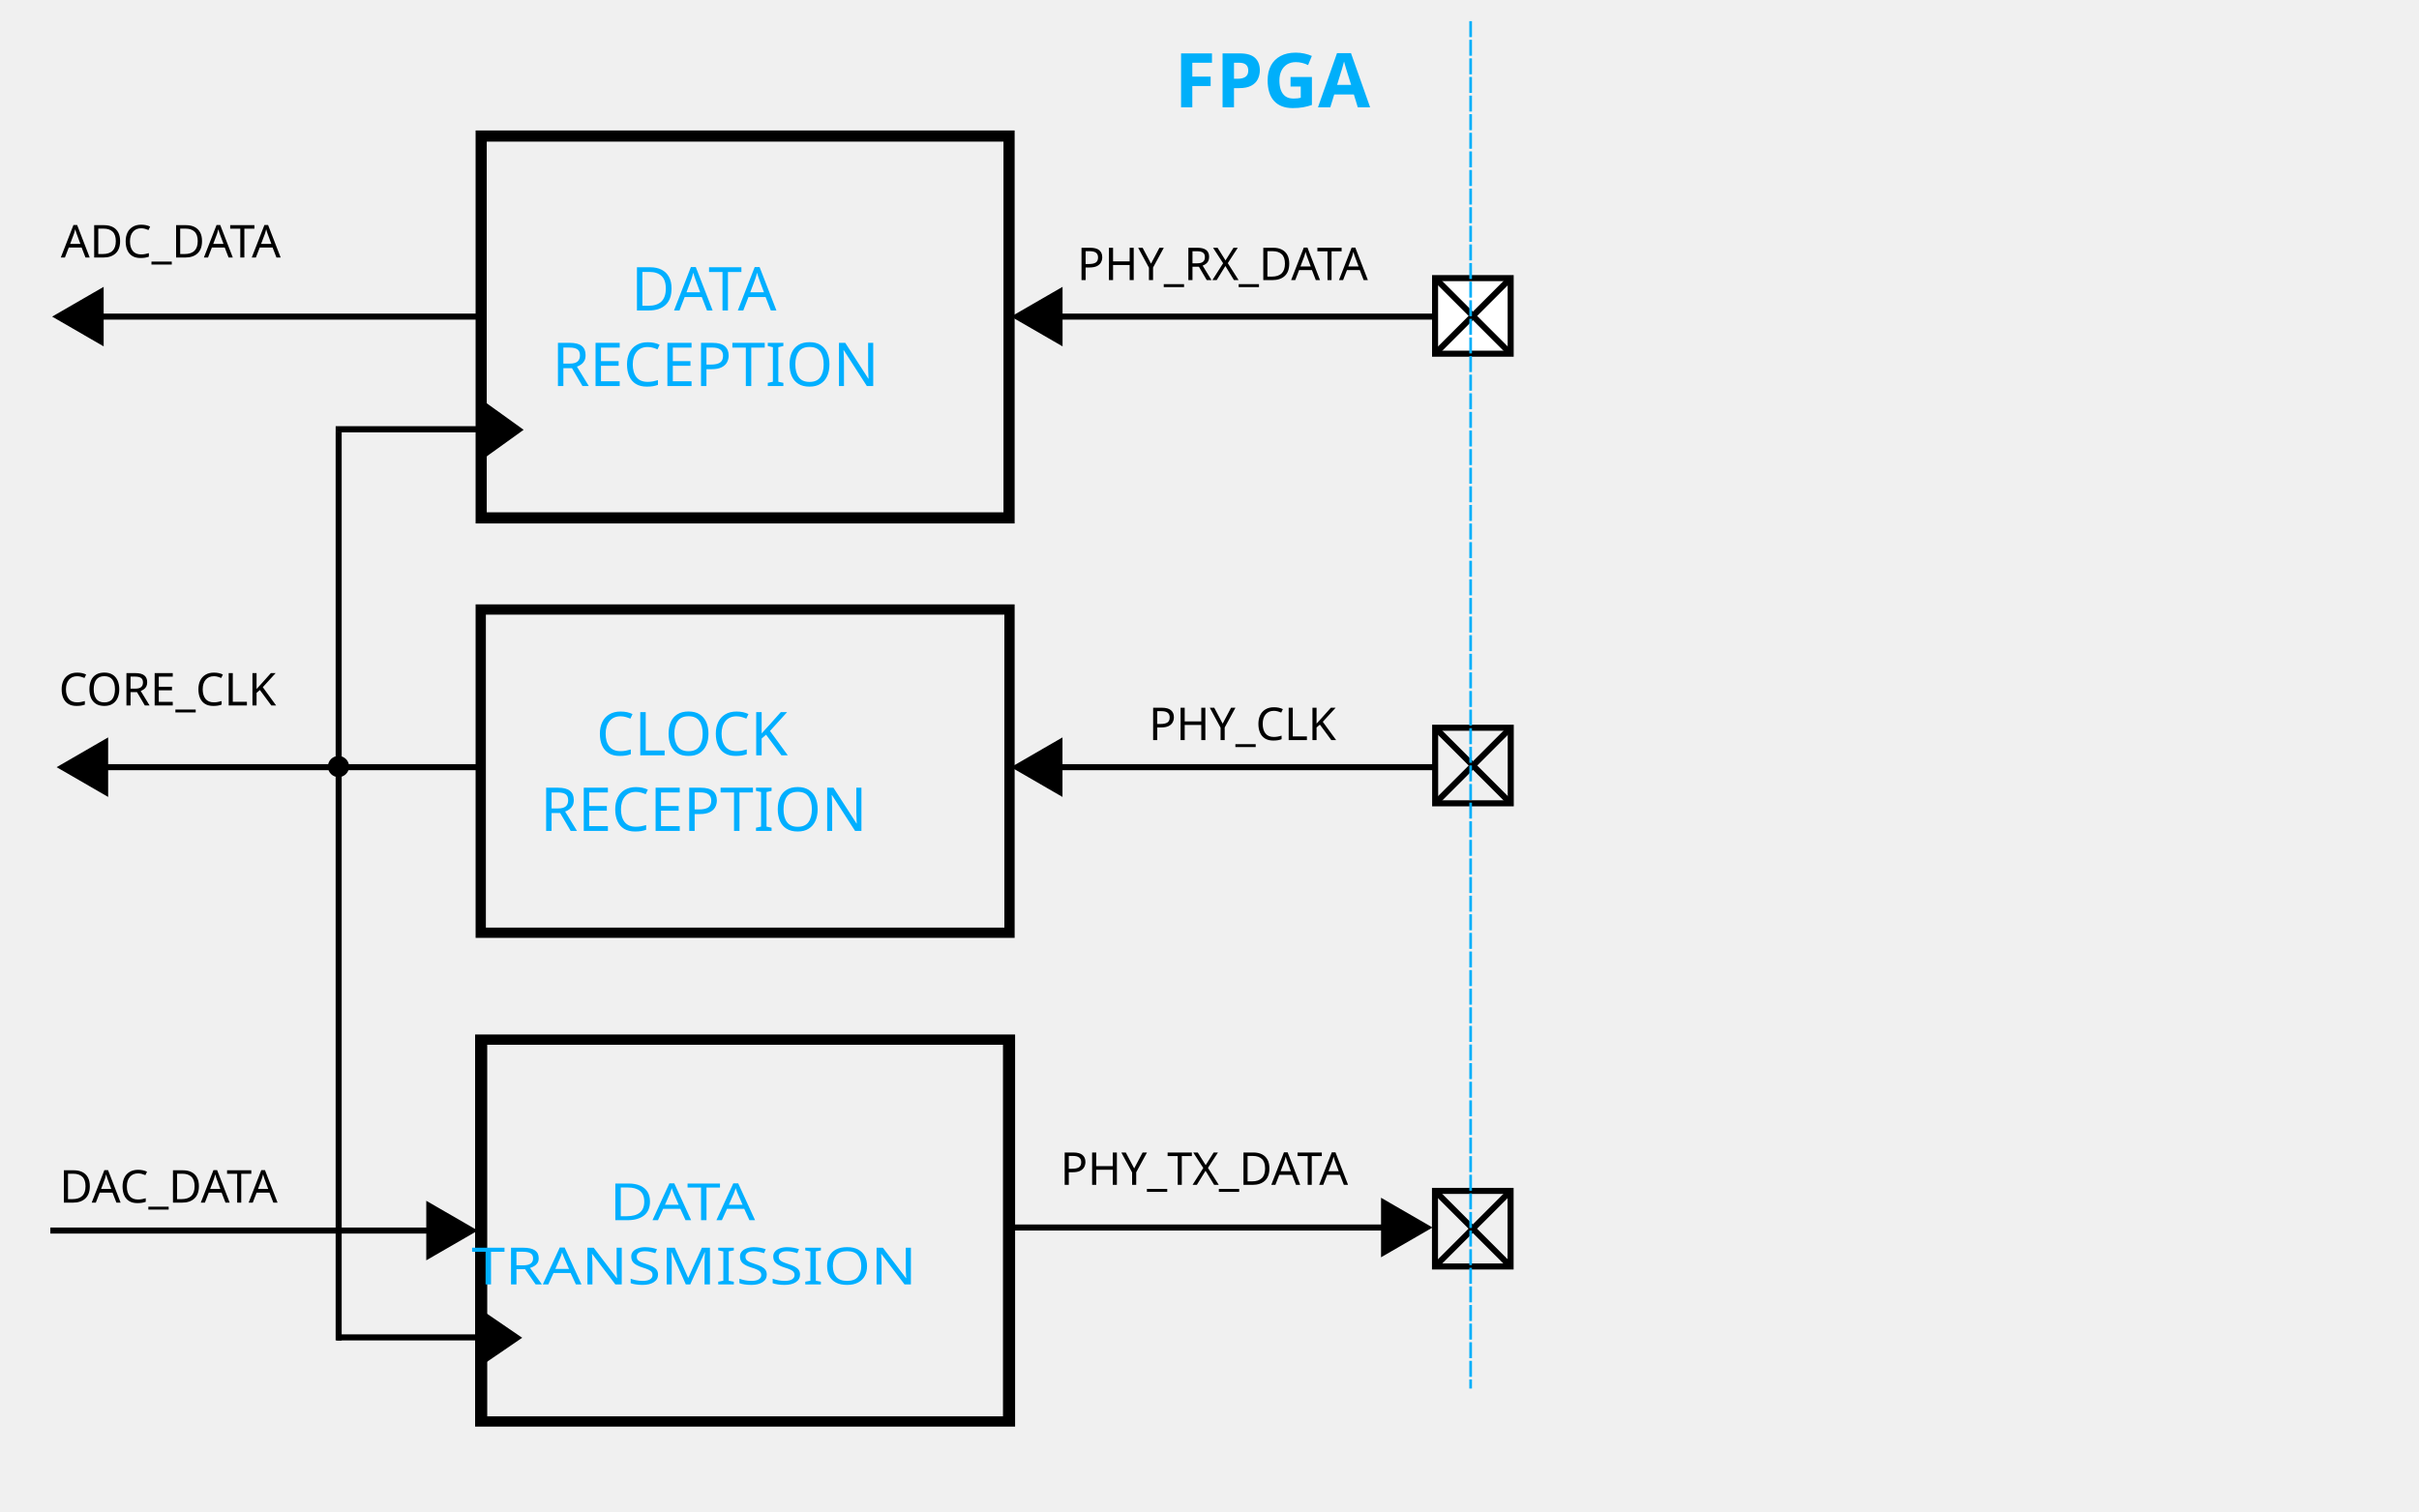
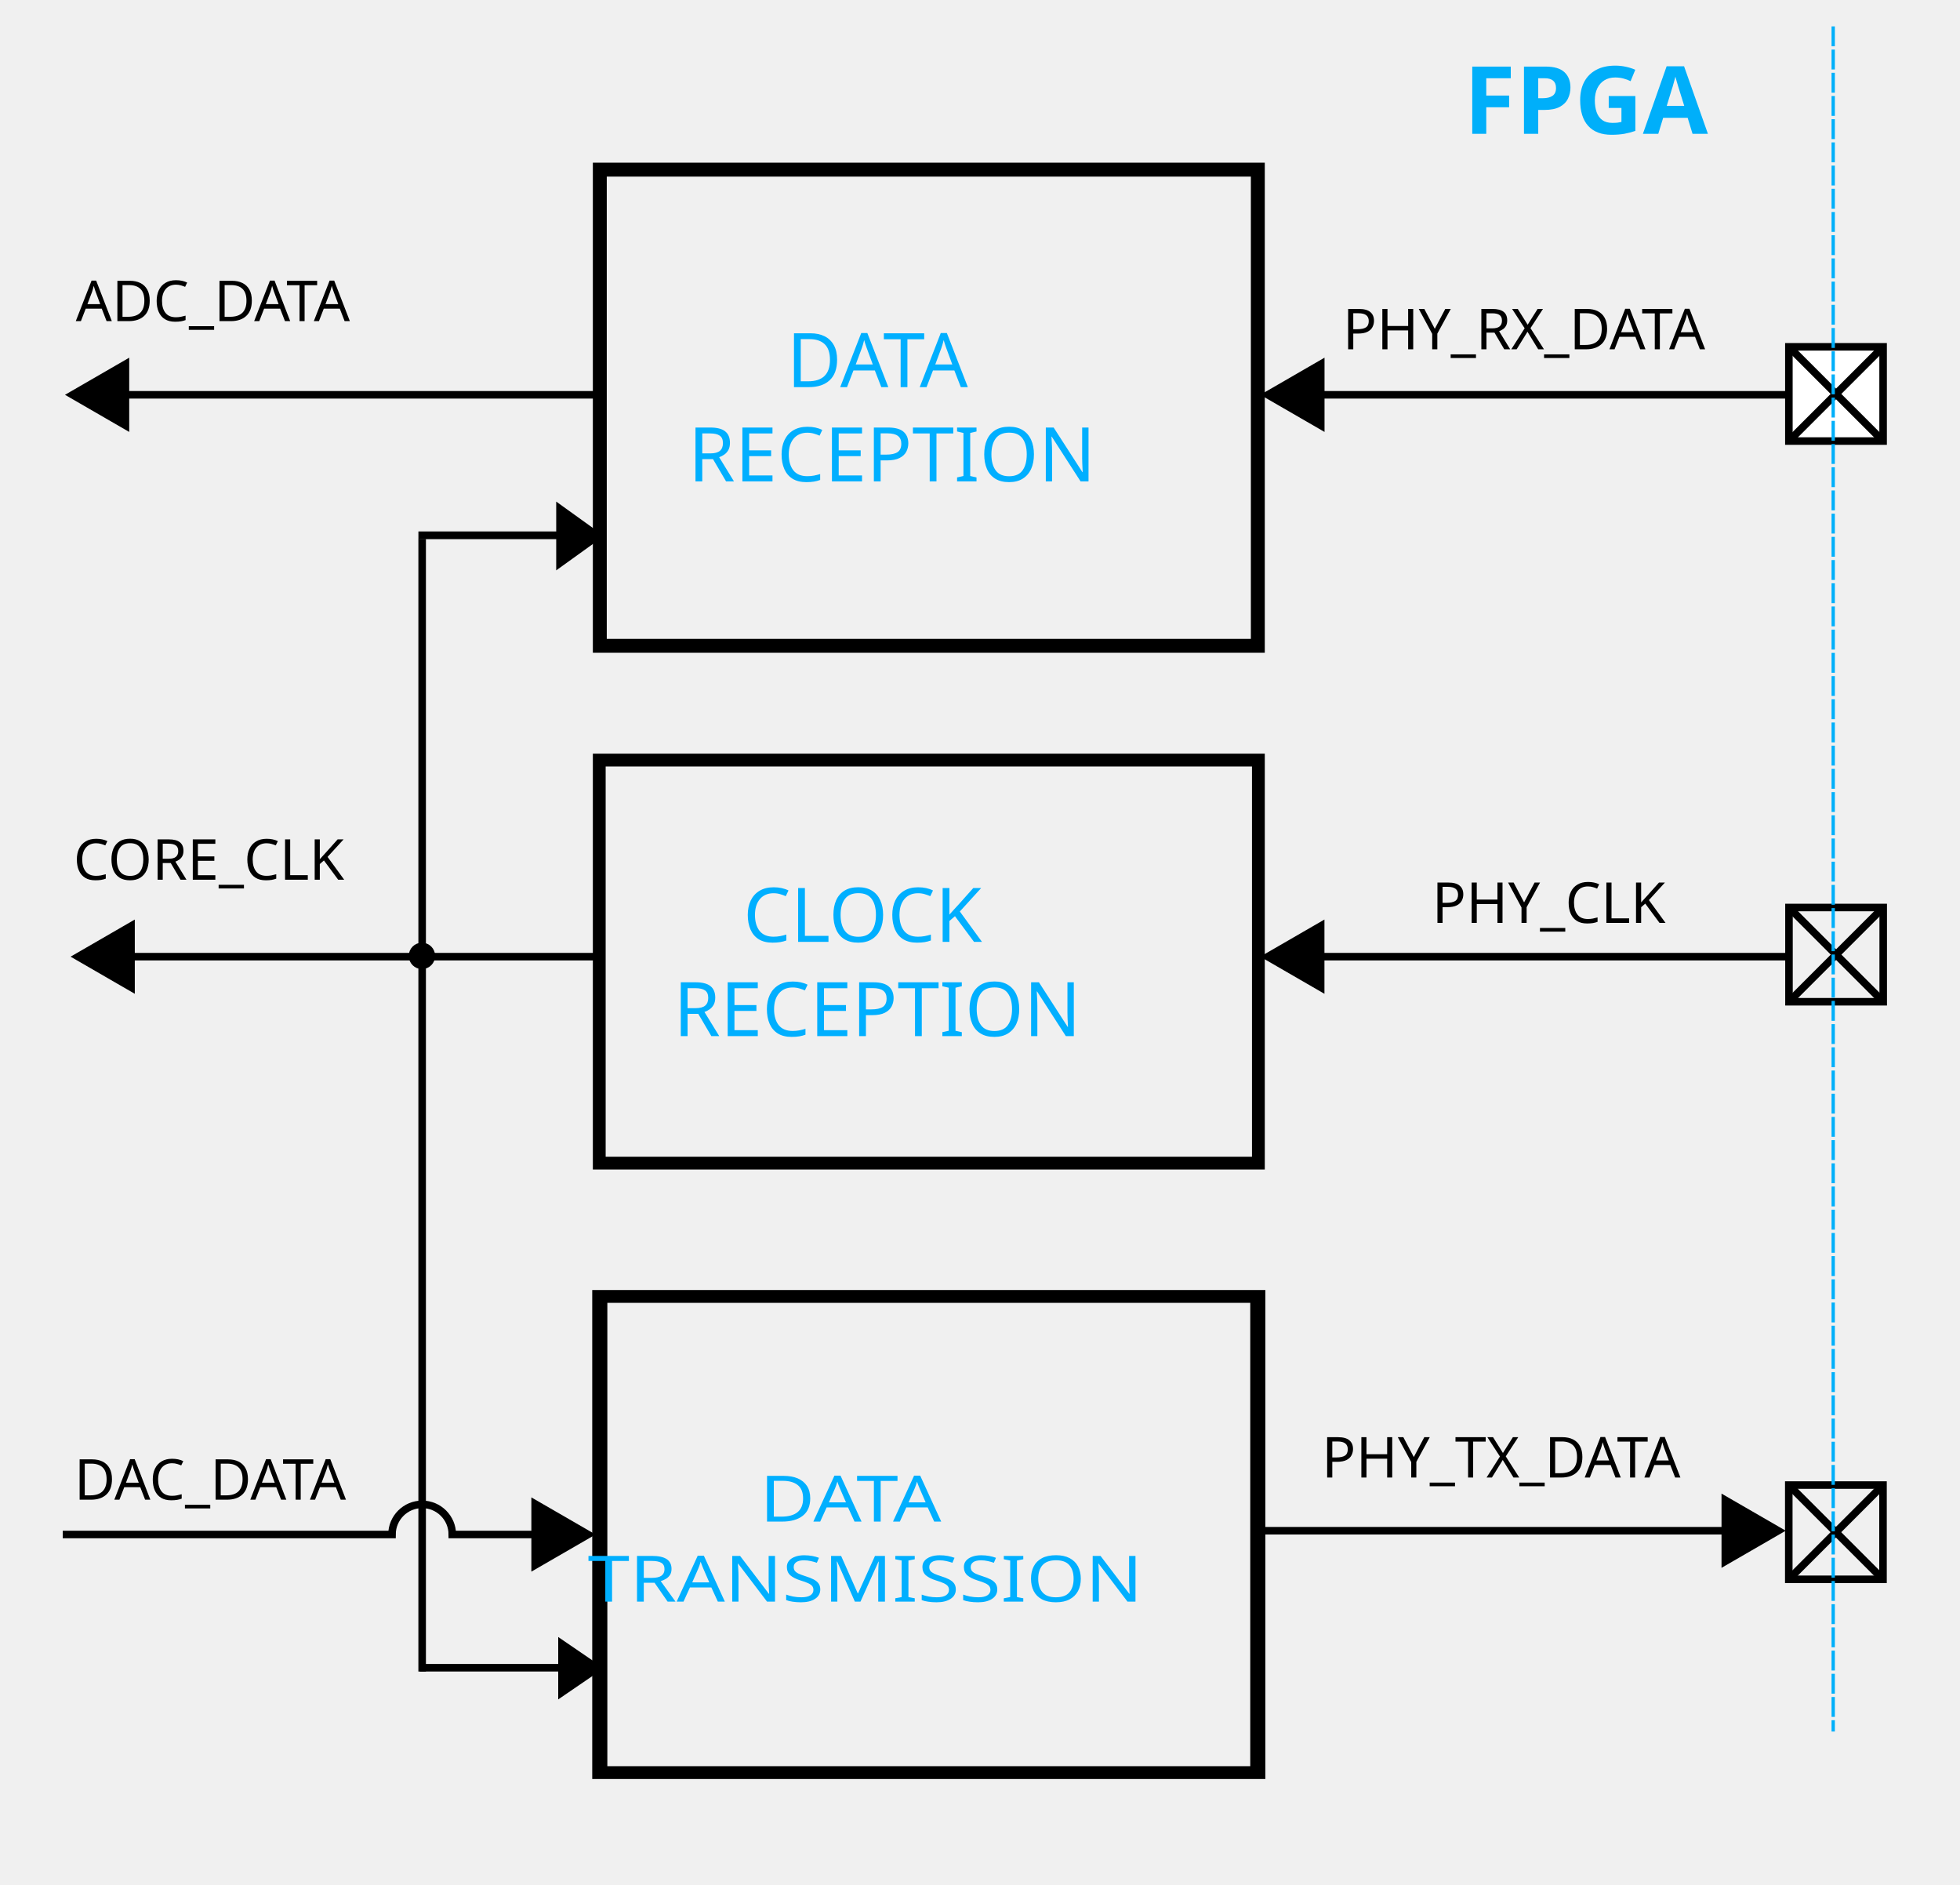
- <svg xmlns="http://www.w3.org/2000/svg" width="800" height="500" viewBox="0 0 800 500" id="svg2" version="1.1">
+ <svg xmlns="http://www.w3.org/2000/svg" width="520" height="500" viewBox="0 0 520 500" id="svg2" version="1.1">
  <defs id="defs4">
    <marker orient="auto" refY="0" refX="0" id="TriangleInL" style="overflow:visible">
      <path id="path4407" d="m 5.77,0 -8.65,5 0,-10 8.65,5 z" style="fill:#000000;fill-opacity:1;fill-rule:evenodd;stroke:#000000;stroke-width:1pt;stroke-opacity:1" transform="scale(-0.8,-0.8)" />
    </marker>
    <marker orient="auto" refY="0" refX="0" id="marker4550" style="overflow:visible">
      <path id="path4552" style="fill:#000000;fill-opacity:1;fill-rule:evenodd;stroke:#000000;stroke-width:0.625;stroke-linejoin:round;stroke-opacity:1" d="M 8.719,4.034 -2.207,0.016 8.719,-4.002 c -1.745,2.372 -1.735,5.617 -6e-7,8.035 z" transform="matrix(1.1,0,0,1.1,1.1,0)" />
    </marker>
    <marker orient="auto" refY="0" refX="0" id="Arrow2Lstart" style="overflow:visible">
      <path id="path4292" style="fill:#000000;fill-opacity:1;fill-rule:evenodd;stroke:#000000;stroke-width:0.625;stroke-linejoin:round;stroke-opacity:1" d="M 8.719,4.034 -2.207,0.016 8.719,-4.002 c -1.745,2.372 -1.735,5.617 -6e-7,8.035 z" transform="matrix(1.1,0,0,1.1,1.1,0)" />
    </marker>
    <marker orient="auto" refY="0" refX="0" id="TriangleInL-9" style="overflow:visible">
      <path id="path4407-0" d="m 5.77,0 -8.65,5 0,-10 8.65,5 z" style="fill:#000000;fill-opacity:1;fill-rule:evenodd;stroke:#000000;stroke-width:1pt;stroke-opacity:1" transform="scale(-0.8,-0.8)" />
    </marker>
    <marker orient="auto" refY="0" refX="0" id="TriangleInL-9-2" style="overflow:visible">
      <path id="path4407-0-7" d="m 5.77,0 -8.65,5 0,-10 8.65,5 z" style="fill:#000000;fill-opacity:1;fill-rule:evenodd;stroke:#000000;stroke-width:1pt;stroke-opacity:1" transform="scale(-0.8,-0.8)" />
    </marker>
    <marker orient="auto" refY="0" refX="0" id="TriangleInL-9-2-6" style="overflow:visible">
      <path id="path4407-0-7-8" d="m 5.77,0 -8.65,5 0,-10 8.65,5 z" style="fill:#000000;fill-opacity:1;fill-rule:evenodd;stroke:#000000;stroke-width:1pt;stroke-opacity:1" transform="scale(-0.8,-0.8)" />
    </marker>
    <marker orient="auto" refY="0" refX="0" id="TriangleInL-9-2-6-2" style="overflow:visible">
      <path id="path4407-0-7-8-2" d="m 5.77,0 -8.65,5 0,-10 8.65,5 z" style="fill:#000000;fill-opacity:1;fill-rule:evenodd;stroke:#000000;stroke-width:1pt;stroke-opacity:1" transform="scale(-0.8,-0.8)" />
    </marker>
    <marker orient="auto" refY="0" refX="0" id="TriangleInL-9-2-6-2-8" style="overflow:visible">
      <path id="path4407-0-7-8-2-8" d="m 5.77,0 -8.65,5 0,-10 8.65,5 z" style="fill:#000000;fill-opacity:1;fill-rule:evenodd;stroke:#000000;stroke-width:1pt;stroke-opacity:1" transform="scale(-0.8,-0.8)" />
    </marker>
    <marker orient="auto" refY="0" refX="0" id="TriangleInL-9-4" style="overflow:visible">
      <path id="path4407-0-4" d="m 5.77,0 -8.65,5 0,-10 8.65,5 z" style="fill:#000000;fill-opacity:1;fill-rule:evenodd;stroke:#000000;stroke-width:1pt;stroke-opacity:1" transform="scale(-0.8,-0.8)" />
    </marker>
  </defs>
  <g id="layer1" transform="translate(0,-552.3621)">
    <g id="g4809" transform="translate(-22,28)">
      <rect y="725.984" x="180.987" height="106.92" width="174.87" id="rect4136-3-4" style="color:#000000;clip-rule:nonzero;display:inline;overflow:visible;visibility:visible;opacity:1;isolation:auto;mix-blend-mode:normal;color-interpolation:sRGB;color-interpolation-filters:linearRGB;solid-color:#000000;solid-opacity:1;fill:none;fill-opacity:1;fill-rule:evenodd;stroke:#000000;stroke-width:3.398;stroke-linecap:butt;stroke-linejoin:miter;stroke-miterlimit:4;stroke-dasharray:none;stroke-dashoffset:0;stroke-opacity:1;color-rendering:auto;image-rendering:auto;shape-rendering:auto;text-rendering:auto;enable-background:accumulate" />
      <text id="text4215" y="774.214" x="268.402" style="font-style:normal;font-weight:normal;font-size:15px;line-height:125%;font-family:sans-serif;letter-spacing:0px;word-spacing:0px;fill:#000000;fill-opacity:1;stroke:none;stroke-width:1px;stroke-linecap:butt;stroke-linejoin:miter;stroke-opacity:1" xml:space="preserve">
        <tspan style="font-size:20px;text-align:center;text-anchor:middle;fill:#00afff;fill-opacity:1" y="774.214" x="268.402" id="tspan4217">CLOCK</tspan>
        <tspan style="font-size:20px;text-align:center;text-anchor:middle;fill:#00afff;fill-opacity:1" id="tspan4219" y="799.214" x="268.402">RECEPTION</tspan>
      </text>
    </g>
    <path style="fill:none;fill-rule:evenodd;stroke:#000000;stroke-width:2;stroke-linecap:butt;stroke-linejoin:miter;stroke-miterlimit:4;stroke-dasharray:none;stroke-opacity:1" d="m 112,695.325 0,300.448" id="path4264" />
    <path style="fill:none;fill-rule:evenodd;stroke:#000000;stroke-width:2;stroke-linecap:butt;stroke-linejoin:miter;stroke-miterlimit:4;stroke-dasharray:none;stroke-opacity:1;marker-start:url(#TriangleInL)" d="m 345.708,806.137 128.547,0" id="path4268" />
    <path style="fill:none;fill-rule:evenodd;stroke:#000000;stroke-width:2;stroke-linecap:butt;stroke-linejoin:miter;stroke-miterlimit:4;stroke-dasharray:none;stroke-opacity:1;marker-start:url(#TriangleInL-9-2)" d="m 462.403,958.415 -128.132,0" id="path4268-0-8" />
-     <path style="fill:none;fill-rule:evenodd;stroke:#000000;stroke-width:2;stroke-linecap:butt;stroke-linejoin:miter;stroke-miterlimit:4;stroke-dasharray:none;stroke-opacity:1;marker-start:url(#TriangleInL-9-2-6)" d="m 146.648,959.421 -130,0" id="path4268-0-8-3" />
+     <path style="fill:none;fill-rule:evenodd;stroke:#000000;stroke-width:2;stroke-linecap:butt;stroke-linejoin:miter;stroke-miterlimit:4;stroke-dasharray:none;stroke-opacity:1;marker-start:url(#TriangleInL-9-2-6)" d="m 146.648,959.421 -26.648,0 a 8,8 0 0 0 -16,0 l -87.352,0" id="path4268-0-8-3" />
    <path style="fill:none;fill-rule:evenodd;stroke:#000000;stroke-width:2;stroke-linecap:butt;stroke-linejoin:miter;stroke-miterlimit:4;stroke-dasharray:none;stroke-opacity:1;marker-start:url(#TriangleInL-9-2-6-2-8)" d="m 30.089,806.137 130,0" id="path4268-0-8-3-2-5" />
    <text xml:space="preserve" style="font-style:normal;font-weight:normal;font-size:15px;line-height:125%;font-family:sans-serif;letter-spacing:0px;word-spacing:0px;fill:#000000;fill-opacity:1;stroke:none;stroke-width:1px;stroke-linecap:butt;stroke-linejoin:miter;stroke-opacity:1" x="20.106" y="637.551" id="text6065">
      <tspan id="tspan6067" x="20.106" y="637.551">ADC_DATA</tspan>
    </text>
    <text xml:space="preserve" style="font-style:normal;font-weight:normal;font-size:15px;line-height:125%;font-family:sans-serif;letter-spacing:0px;word-spacing:0px;fill:#000000;fill-opacity:1;stroke:none;stroke-width:1px;stroke-linecap:butt;stroke-linejoin:miter;stroke-opacity:1" x="19.468" y="785.724" id="text6069">
      <tspan id="tspan6071" x="19.468" y="785.724">CORE_CLK</tspan>
    </text>
    <text xml:space="preserve" style="font-style:normal;font-weight:normal;font-size:15px;line-height:125%;font-family:sans-serif;letter-spacing:0px;word-spacing:0px;fill:#000000;fill-opacity:1;stroke:none;stroke-width:1px;stroke-linecap:butt;stroke-linejoin:miter;stroke-opacity:1" x="19.674" y="950.189" id="text6073">
      <tspan id="tspan6075" x="19.674" y="950.189">DAC_DATA</tspan>
    </text>
    <g id="g4819" transform="translate(-22,102)">
      <g transform="matrix(1.001781,0,0,0.8493393,-116.6846,45.17996)" id="g4239">
        <rect style="color:#000000;clip-rule:nonzero;display:inline;overflow:visible;visibility:visible;opacity:1;isolation:auto;mix-blend-mode:normal;color-interpolation:sRGB;color-interpolation-filters:linearRGB;solid-color:#000000;solid-opacity:1;fill:none;fill-opacity:1;fill-rule:evenodd;stroke:#000000;stroke-width:4;stroke-linecap:butt;stroke-linejoin:miter;stroke-miterlimit:4;stroke-dasharray:none;stroke-dashoffset:0;stroke-opacity:1;color-rendering:auto;image-rendering:auto;shape-rendering:auto;text-rendering:auto;enable-background:accumulate" id="rect4136-3-4-4" width="174.267" height="148.716" x="297.283" y="881.963" />
        <text xml:space="preserve" style="font-style:normal;font-weight:normal;font-size:15px;line-height:125%;font-family:sans-serif;letter-spacing:0px;word-spacing:0px;fill:#000000;fill-opacity:1;stroke:none;stroke-width:1px;stroke-linecap:butt;stroke-linejoin:miter;stroke-opacity:1" x="385.134" y="952.285" id="text4233">
          <tspan id="tspan4235" x="385.134" y="952.285" style="font-size:20px;text-align:center;text-anchor:middle;fill:#00afff;fill-opacity:1">DATA</tspan>
          <tspan x="385.134" y="977.285" id="tspan4237" style="font-size:20px;text-align:center;text-anchor:middle;fill:#00afff;fill-opacity:1">TRANSMISSION</tspan>
        </text>
      </g>
-       <path id="path4245-7" d="m 183.196,885.761 10.421,7.124 -10.421,7.124 z" style="fill:#000000;fill-opacity:1;fill-rule:evenodd;stroke:#000000;stroke-width:1.218;stroke-linecap:butt;stroke-linejoin:miter;stroke-miterlimit:4;stroke-dasharray:none;stroke-opacity:1" />
+       <path id="path4245-7" d="m 170.707,885.761 10.421,7.124 -10.421,7.124 z" style="fill:#000000;fill-opacity:1;fill-rule:evenodd;stroke:#000000;stroke-width:1.218;stroke-linecap:butt;stroke-linejoin:miter;stroke-miterlimit:4;stroke-dasharray:none;stroke-opacity:1" />
    </g>
    <circle style="opacity:1;fill:#000000;fill-opacity:1;fill-rule:nonzero;stroke:#000000;stroke-width:2;stroke-linecap:round;stroke-linejoin:round;stroke-miterlimit:4;stroke-dasharray:none;stroke-dashoffset:0;stroke-opacity:1" id="path6098" cx="111.945" cy="805.93" r="2.5" />
    <text xml:space="preserve" style="font-style:normal;font-weight:normal;font-size:15px;line-height:125%;font-family:sans-serif;letter-spacing:0px;word-spacing:0px;fill:#000000;fill-opacity:1;stroke:none;stroke-width:1px;stroke-linecap:butt;stroke-linejoin:miter;stroke-opacity:1" x="356.22" y="645.019" id="text6106">
      <tspan id="tspan6108" x="356.22" y="645.019">PHY_RX_DATA</tspan>
    </text>
    <text xml:space="preserve" style="font-style:normal;font-weight:normal;font-size:15px;line-height:125%;font-family:sans-serif;letter-spacing:0px;word-spacing:0px;fill:#000000;fill-opacity:1;stroke:none;stroke-width:1px;stroke-linecap:butt;stroke-linejoin:miter;stroke-opacity:1" x="379.912" y="797.174" id="text6110">
      <tspan id="tspan6112" x="379.912" y="797.174">PHY_CLK</tspan>
    </text>
    <text xml:space="preserve" style="font-style:normal;font-weight:normal;font-size:15px;line-height:125%;font-family:sans-serif;letter-spacing:0px;word-spacing:0px;fill:#000000;fill-opacity:1;stroke:none;stroke-width:1px;stroke-linecap:butt;stroke-linejoin:miter;stroke-opacity:1" x="350.653" y="944.304" id="text6114">
      <tspan id="tspan6116" x="350.653" y="944.304">PHY_TX_DATA</tspan>
    </text>
    <rect style="color:#000000;clip-rule:nonzero;display:inline;overflow:visible;visibility:visible;opacity:1;isolation:auto;mix-blend-mode:normal;color-interpolation:sRGB;color-interpolation-filters:linearRGB;solid-color:#000000;solid-opacity:1;fill:none;fill-opacity:1;fill-rule:evenodd;stroke:#000000;stroke-width:3.69;stroke-linecap:butt;stroke-linejoin:miter;stroke-miterlimit:4;stroke-dasharray:none;stroke-dashoffset:0;stroke-opacity:1;color-rendering:auto;image-rendering:auto;shape-rendering:auto;text-rendering:auto;enable-background:accumulate" id="rect4136-3" width="174.577" height="126.31" x="159.133" y="597.364" />
    <text xml:space="preserve" style="font-style:normal;font-weight:normal;font-size:15px;line-height:125%;font-family:sans-serif;letter-spacing:0px;word-spacing:0px;fill:#000000;fill-opacity:1;stroke:none;stroke-width:1px;stroke-linecap:butt;stroke-linejoin:miter;stroke-opacity:1" x="246.402" y="655.056" id="text4209">
      <tspan id="tspan4211" x="246.402" y="655.056" style="font-style:normal;font-variant:normal;font-weight:normal;font-stretch:normal;font-size:20px;font-family:sans-serif;-inkscape-font-specification:sans-serif;text-align:center;text-anchor:middle;fill:#00afff;fill-opacity:1">DATA</tspan>
      <tspan x="246.402" y="680.056" id="tspan4213" style="font-style:normal;font-variant:normal;font-weight:normal;font-stretch:normal;font-size:20px;font-family:sans-serif;-inkscape-font-specification:sans-serif;text-align:center;text-anchor:middle;fill:#00afff;fill-opacity:1">RECEPTION</tspan>
    </text>
-     <path style="fill:#000000;fill-opacity:1;fill-rule:evenodd;stroke:#000000;stroke-width:1.309;stroke-linecap:butt;stroke-linejoin:miter;stroke-miterlimit:4;stroke-dasharray:none;stroke-opacity:1" d="m 161.141,686.691 10.912,7.848 -10.912,7.848 z" id="path4245" />
+     <path style="fill:#000000;fill-opacity:1;fill-rule:evenodd;stroke:#000000;stroke-width:1.309;stroke-linecap:butt;stroke-linejoin:miter;stroke-miterlimit:4;stroke-dasharray:none;stroke-opacity:1" d="m 148.22,686.691 10.912,7.848 -10.912,7.848 z" id="path4245" />
    <path style="fill:none;fill-rule:evenodd;stroke:#000000;stroke-width:2;stroke-linecap:butt;stroke-linejoin:miter;stroke-miterlimit:4;stroke-dasharray:none;stroke-opacity:1;marker-start:url(#TriangleInL-9-2-6-2)" d="m 28.607,657.092 130,0" id="path4268-0-8-3-2" />
    <path style="fill:none;fill-rule:evenodd;stroke:#000000;stroke-width:2;stroke-linecap:butt;stroke-linejoin:miter;stroke-miterlimit:4;stroke-dasharray:none;stroke-opacity:1;marker-start:url(#TriangleInL-9)" d="m 345.73,657.092 128.339,0" id="path4268-0" />
    <path style="fill:#ffffff;fill-opacity:1;fill-rule:evenodd;stroke:#000000;stroke-width:2;stroke-linecap:butt;stroke-linejoin:miter;stroke-miterlimit:4;stroke-dasharray:none;stroke-opacity:1" d="m 474.6,644.362 0,25 25,0 0,-25 -25,0 z" id="path6118" />
    <path style="fill:#ffffff;fill-opacity:1;fill-rule:evenodd;stroke:#000000;stroke-width:2;stroke-linecap:butt;stroke-linejoin:miter;stroke-miterlimit:4;stroke-dasharray:none;stroke-opacity:1" d="m 499.6,669.362 -25,-25" id="path6120" />
    <path style="fill:#ffffff;fill-opacity:1;fill-rule:evenodd;stroke:#000000;stroke-width:2;stroke-linecap:butt;stroke-linejoin:miter;stroke-miterlimit:4;stroke-dasharray:none;stroke-opacity:1" d="m 474.6,669.362 25,-25" id="path6122" />
    <g transform="translate(-140.373,250.732)" id="g6124-8">
      <path id="path6118-9" d="m 615,542.362 0,25 25,0 0,-25 -25,0 z" style="fill:none;fill-rule:evenodd;stroke:#000000;stroke-width:2;stroke-linecap:butt;stroke-linejoin:miter;stroke-miterlimit:4;stroke-dasharray:none;stroke-opacity:1" />
      <path id="path6120-2" d="m 640,567.362 -25,-25" style="fill:none;fill-rule:evenodd;stroke:#000000;stroke-width:2;stroke-linecap:butt;stroke-linejoin:miter;stroke-miterlimit:4;stroke-dasharray:none;stroke-opacity:1" />
      <path id="path6122-3" d="m 615,567.362 25,-25" style="fill:none;fill-rule:evenodd;stroke:#000000;stroke-width:2;stroke-linecap:butt;stroke-linejoin:miter;stroke-miterlimit:4;stroke-dasharray:none;stroke-opacity:1" />
    </g>
    <g transform="translate(-140.427,403.9414)" id="g6124-8-6">
      <path id="path6118-9-3" d="m 615,542.362 0,25 25,0 0,-25 -25,0 z" style="fill:none;fill-rule:evenodd;stroke:#000000;stroke-width:2;stroke-linecap:butt;stroke-linejoin:miter;stroke-miterlimit:4;stroke-dasharray:none;stroke-opacity:1" />
      <path id="path6120-2-1" d="m 640,567.362 -25,-25" style="fill:none;fill-rule:evenodd;stroke:#000000;stroke-width:2;stroke-linecap:butt;stroke-linejoin:miter;stroke-miterlimit:4;stroke-dasharray:none;stroke-opacity:1" />
      <path id="path6122-3-1" d="m 615,567.362 25,-25" style="fill:none;fill-rule:evenodd;stroke:#000000;stroke-width:2;stroke-linecap:butt;stroke-linejoin:miter;stroke-miterlimit:4;stroke-dasharray:none;stroke-opacity:1" />
    </g>
    <path style="fill:none;fill-rule:evenodd;stroke:#00affa;stroke-width:0.879;stroke-linecap:butt;stroke-linejoin:miter;stroke-miterlimit:4;stroke-dasharray:5.276, 0.879;stroke-dashoffset:0;stroke-opacity:1" d="m 486.362,559.362 0,452.322" id="path6177" />
    <text xml:space="preserve" style="font-style:normal;font-weight:normal;font-size:15px;line-height:125%;font-family:sans-serif;letter-spacing:0px;word-spacing:0px;fill:#000000;fill-opacity:1;stroke:none;stroke-width:1px;stroke-linecap:butt;stroke-linejoin:miter;stroke-opacity:1" x="388.348" y="587.866" id="text6329">
      <tspan id="tspan6331" x="388.348" y="587.866" style="font-style:normal;font-variant:normal;font-weight:bold;font-stretch:normal;font-size:25px;font-family:sans-serif;-inkscape-font-specification:'sans-serif Bold';fill:#00affa;fill-opacity:1">FPGA</tspan>
    </text>
    <path style="fill:none;fill-rule:evenodd;stroke:#000000;stroke-width:2.044;stroke-linecap:butt;stroke-linejoin:miter;stroke-miterlimit:4;stroke-dasharray:none;stroke-opacity:1" d="m 158,694.362 -46.993,0" id="path4815" />
    <path style="fill:none;fill-rule:evenodd;stroke:#000000;stroke-width:2;stroke-linecap:butt;stroke-linejoin:miter;stroke-miterlimit:4;stroke-dasharray:none;stroke-opacity:1" d="m 111.421,994.762 46.579,0" id="path4817" />
  </g>
</svg>
